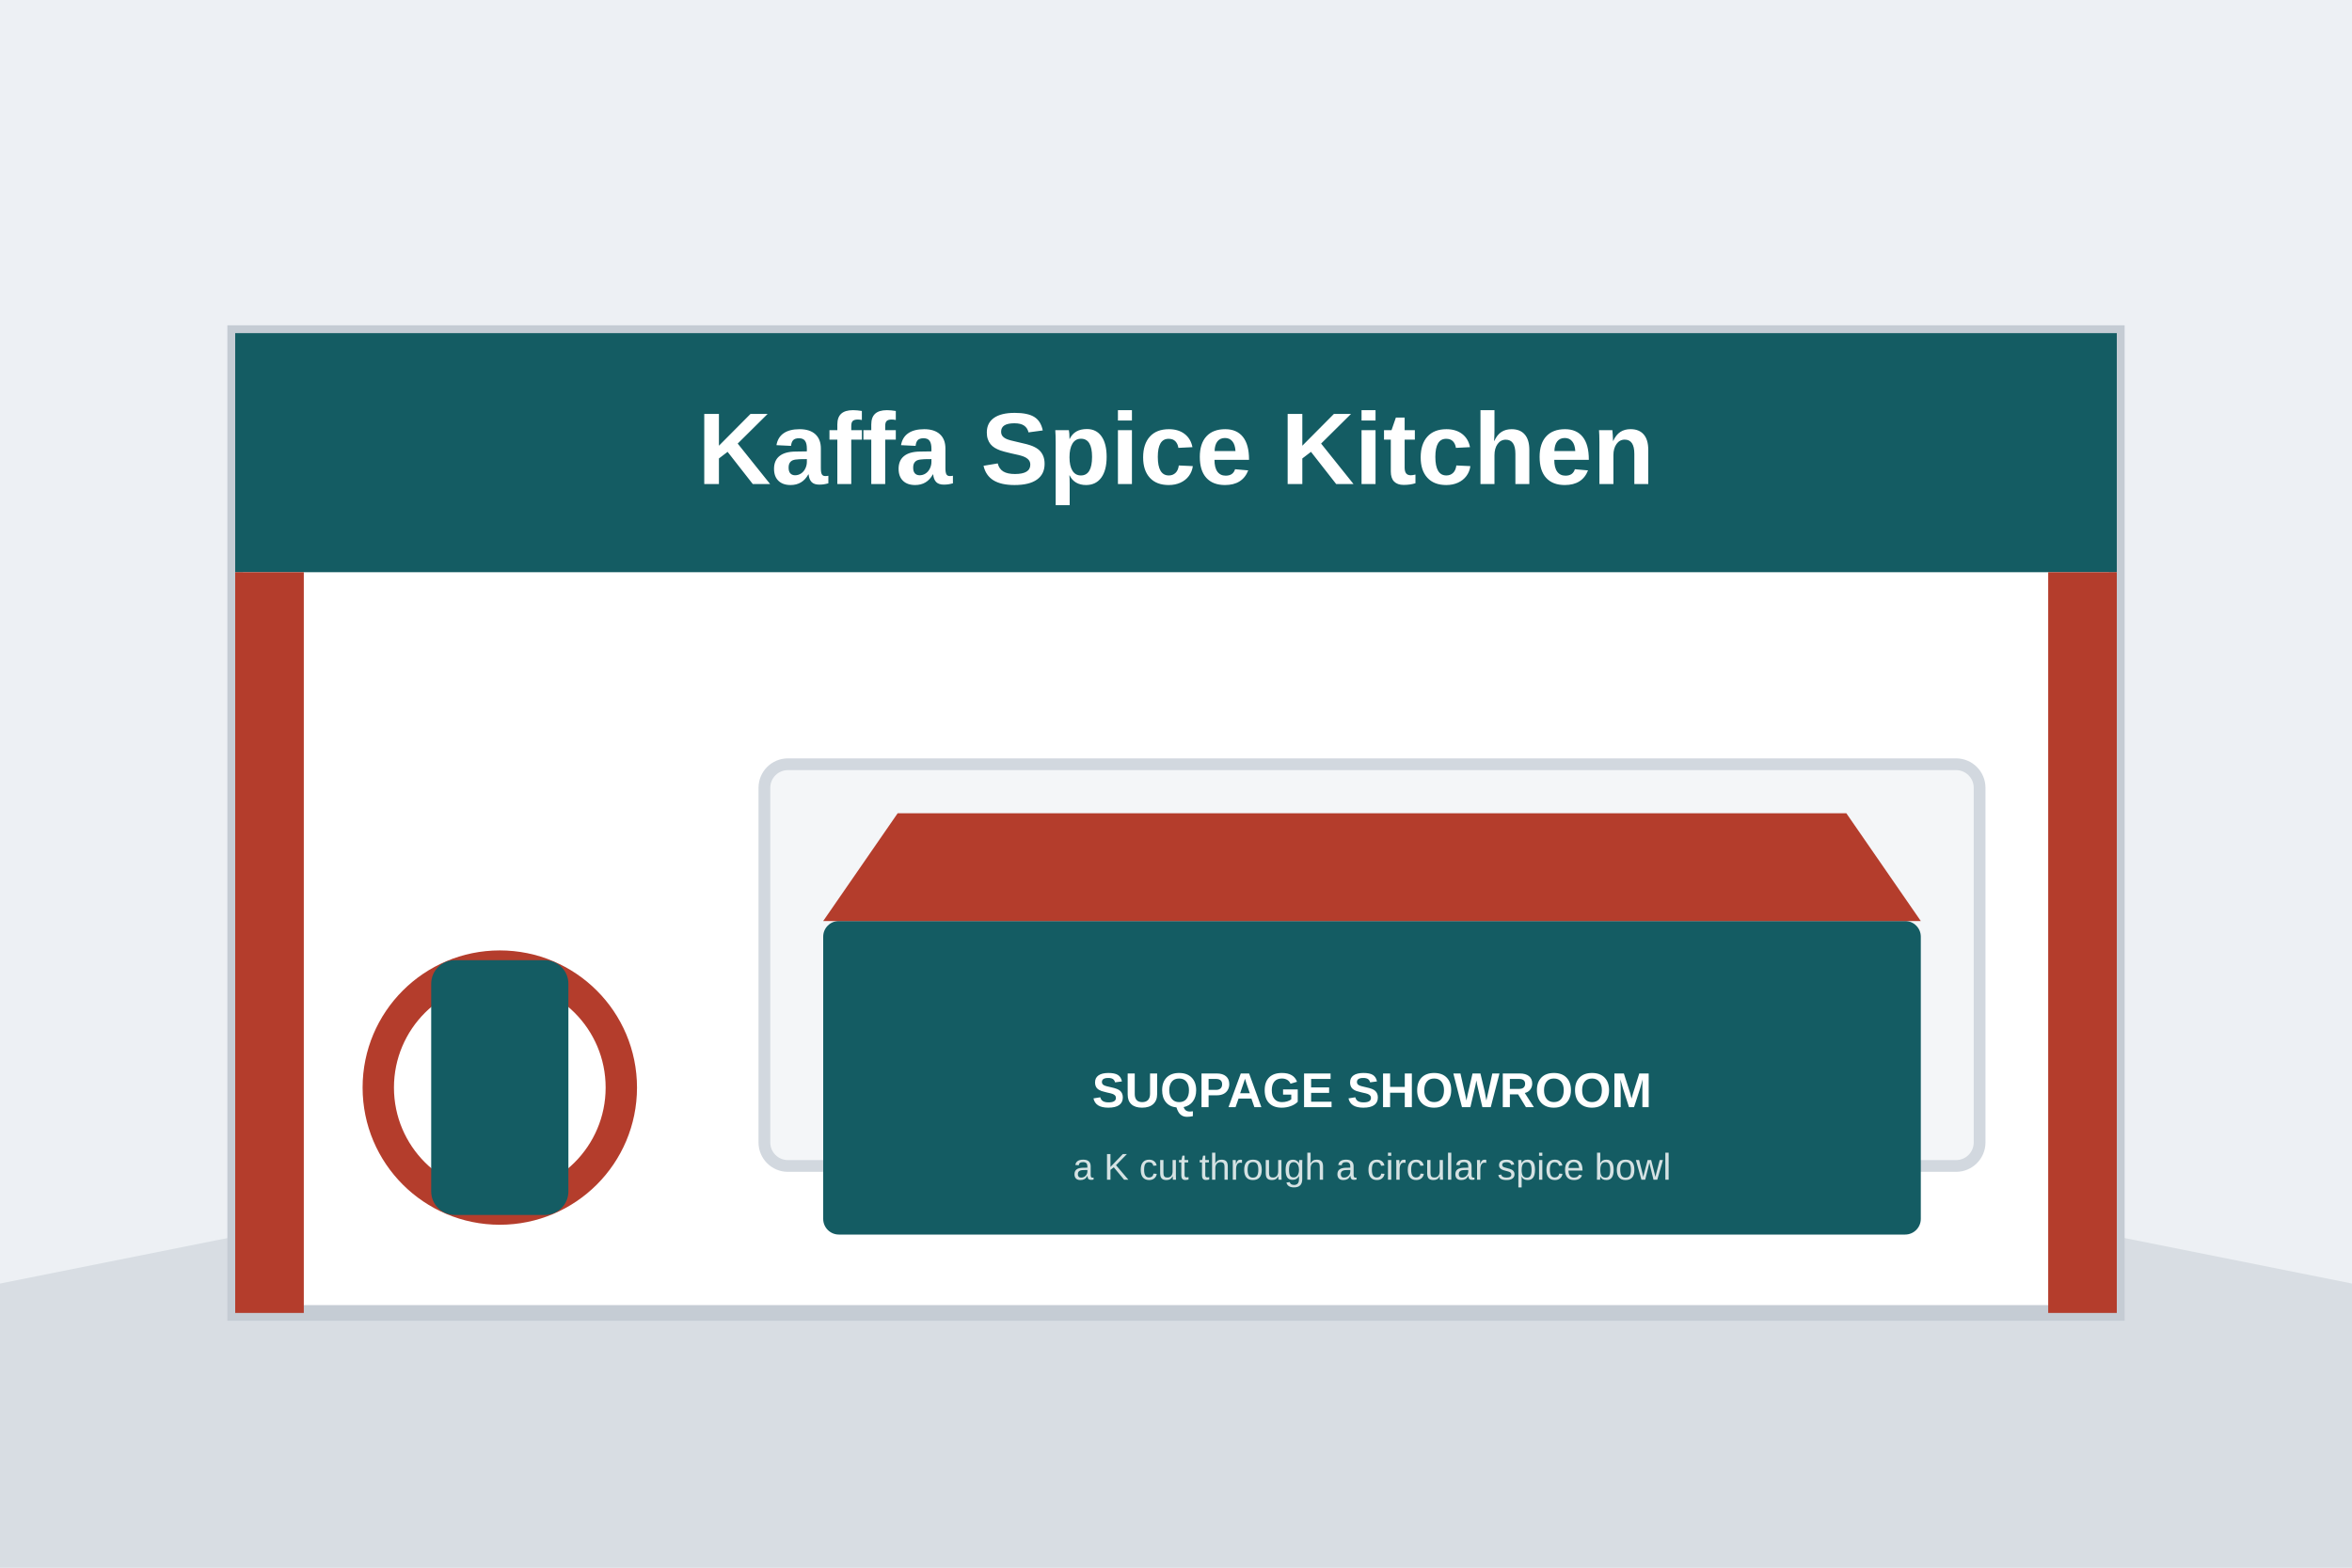
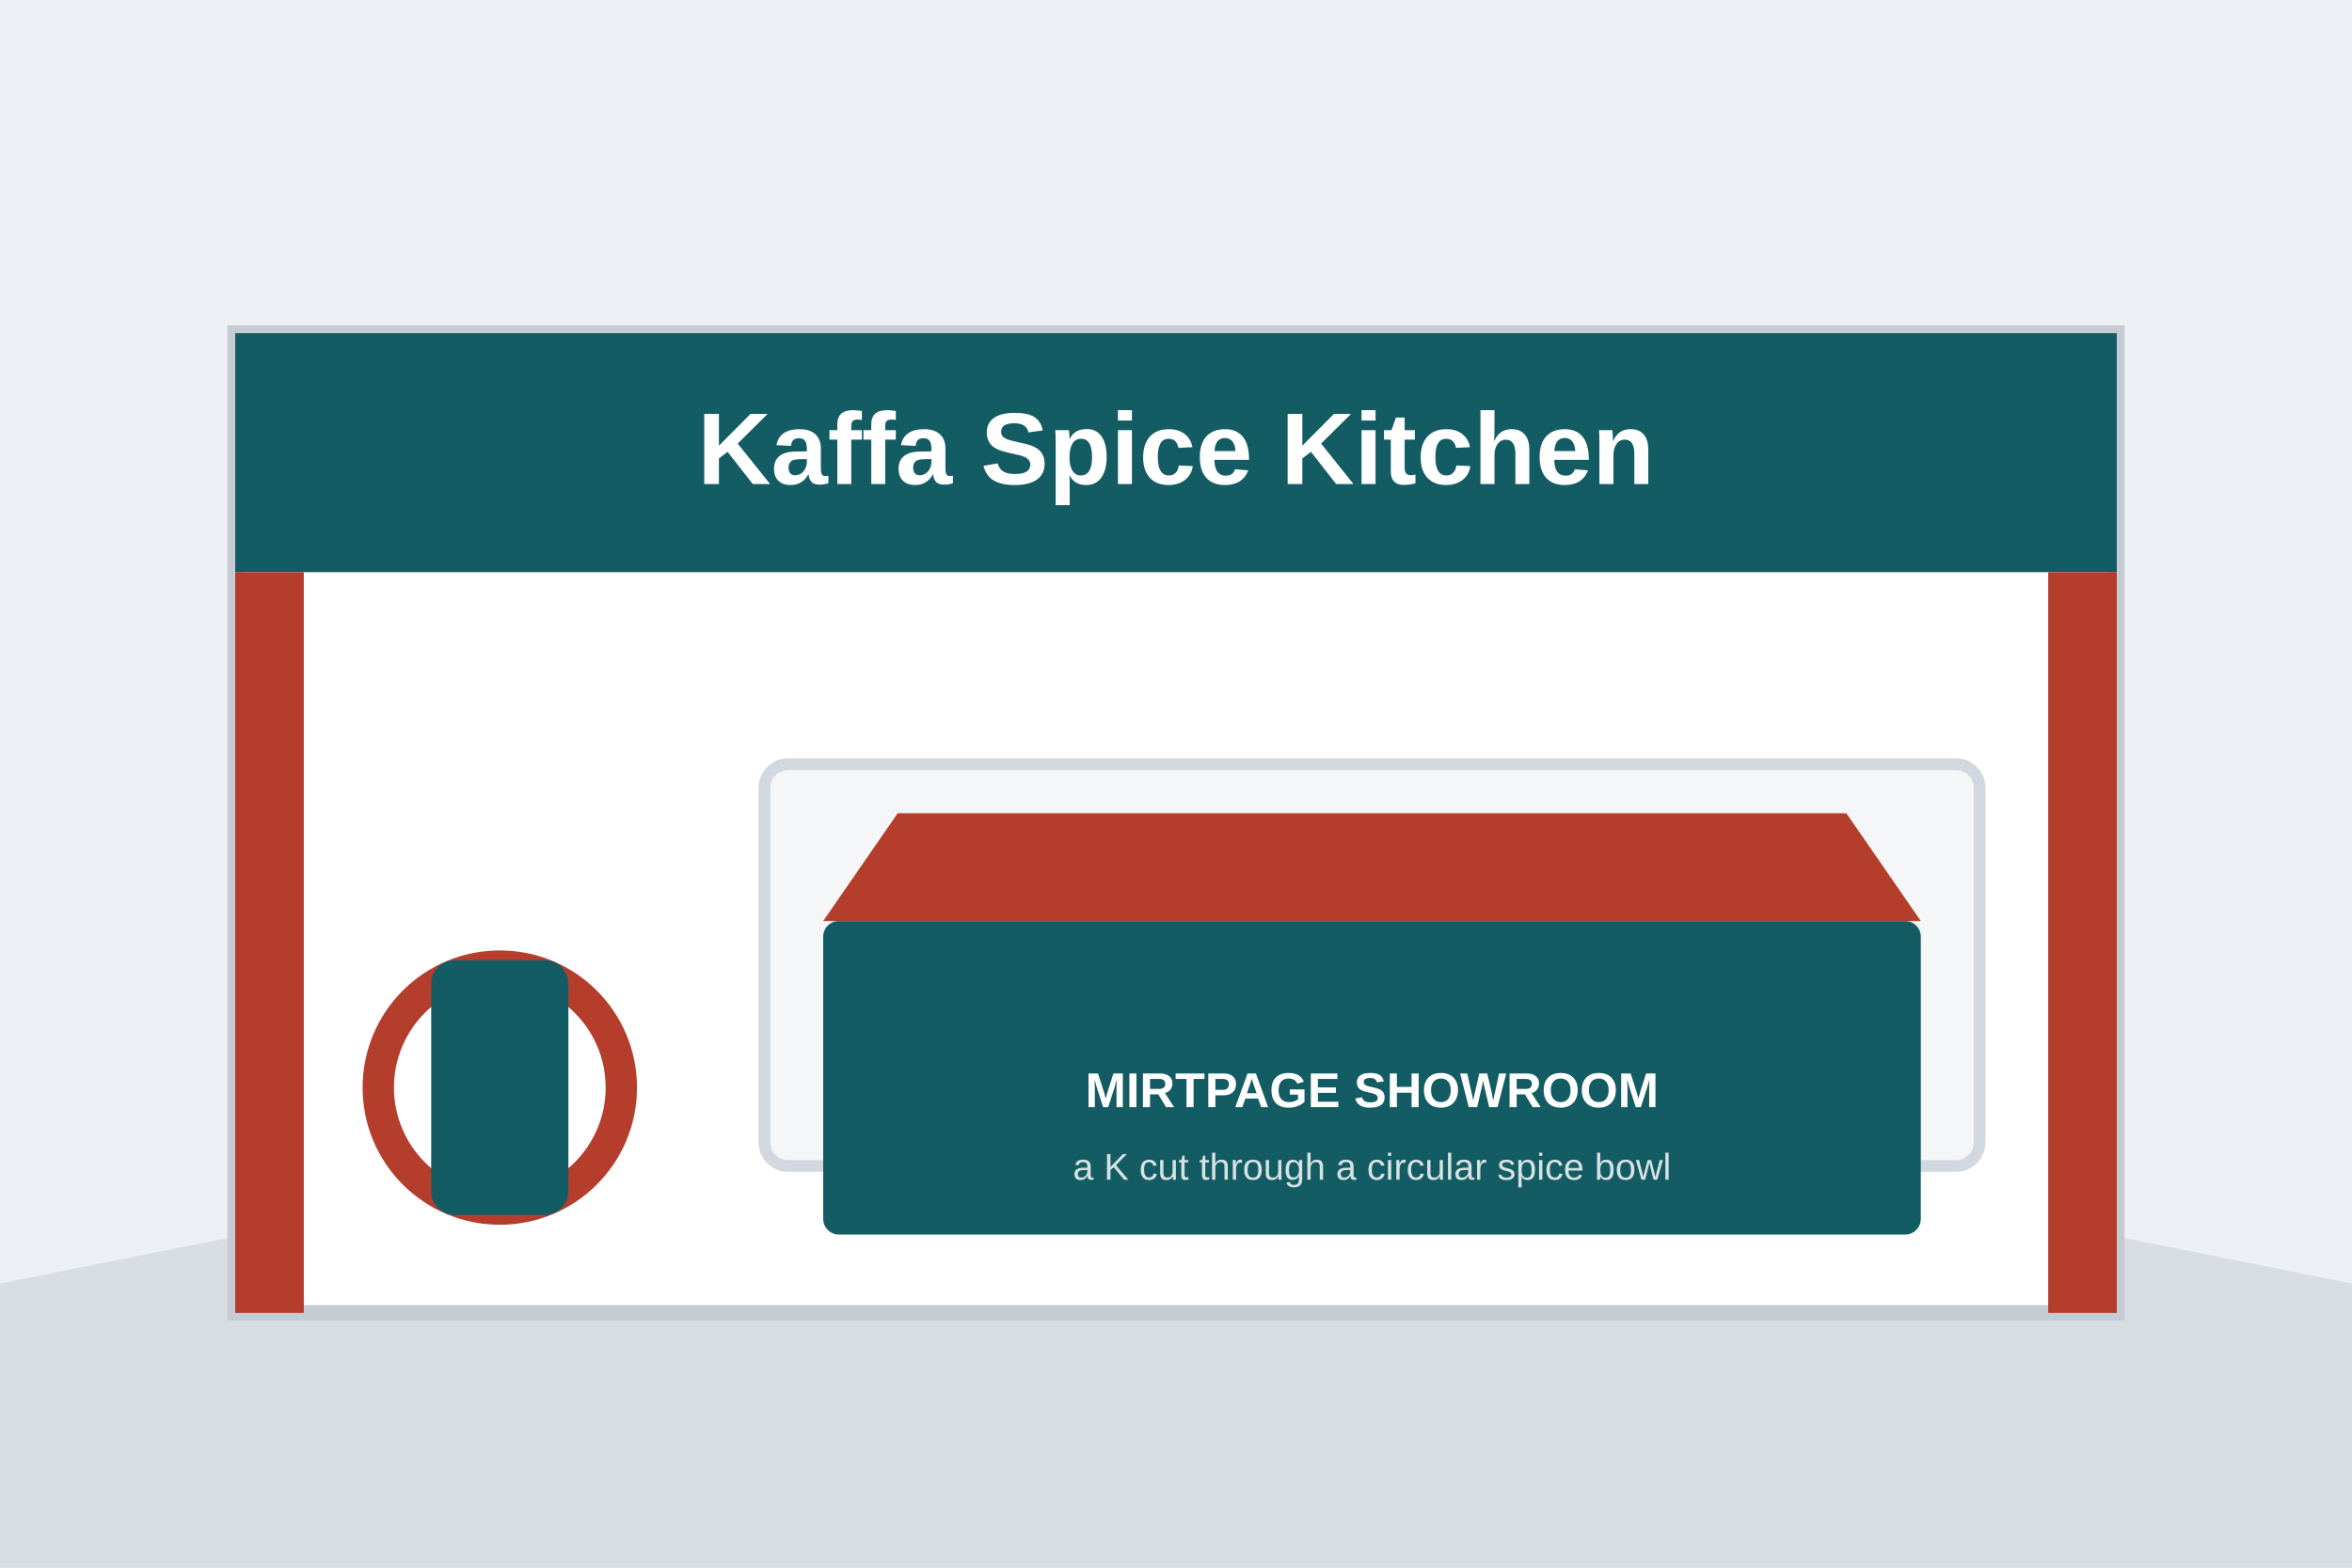
<svg xmlns="http://www.w3.org/2000/svg" viewBox="0 0 1200 800" role="img" aria-label="Illustrative booth for Kaffa Spice Kitchen">
  <rect width="1200" height="800" fill="#edf0f4" />
  <path d="M0 655L600 535l600 120v145H0z" fill="#d8dde3" />
  <path d="M120 170h960v500H120z" fill="#ffffff" stroke="#c5ccd4" stroke-width="8" />
  <path d="M120 170h960v122H120z" fill="#145c63" />
  <path d="M120 292h35v378h-35zM1045 292h35v378h-35z" fill="#b43d2c" />
  <rect x="390" y="390" width="620" height="205" rx="12" fill="#f4f6f8" stroke="#d2d8df" stroke-width="6" />
  <rect x="420" y="470" width="560" height="160" rx="8" fill="#145c63" />
  <path d="M420 470h560l-38-55H458z" fill="#b43d2c" />
  <circle cx="255" cy="555" r="62" fill="#ffffff" stroke="#b43d2c" stroke-width="16" />
  <rect x="220" y="490" width="70" height="130" rx="12" fill="#145c63" />
  <text x="600" y="247" text-anchor="middle" font-family="Arial, Helvetica, sans-serif" font-size="52" font-weight="800" fill="#ffffff">Kaffa Spice Kitchen</text>
-   <text x="700" y="565" text-anchor="middle" font-family="Arial, Helvetica, sans-serif" font-size="25" font-weight="700" fill="#ffffff">SUQPAGE SHOWROOM</text>
+   <text x="700" y="565" text-anchor="middle" font-family="Arial, Helvetica, sans-serif" font-size="25" font-weight="700" fill="#ffffff">MIRTPAGE SHOWROOM</text>
  <text x="700" y="602" text-anchor="middle" font-family="Arial, Helvetica, sans-serif" font-size="19" fill="#ffffff" opacity=".82">a K cut through a circular spice bowl</text>
</svg>
